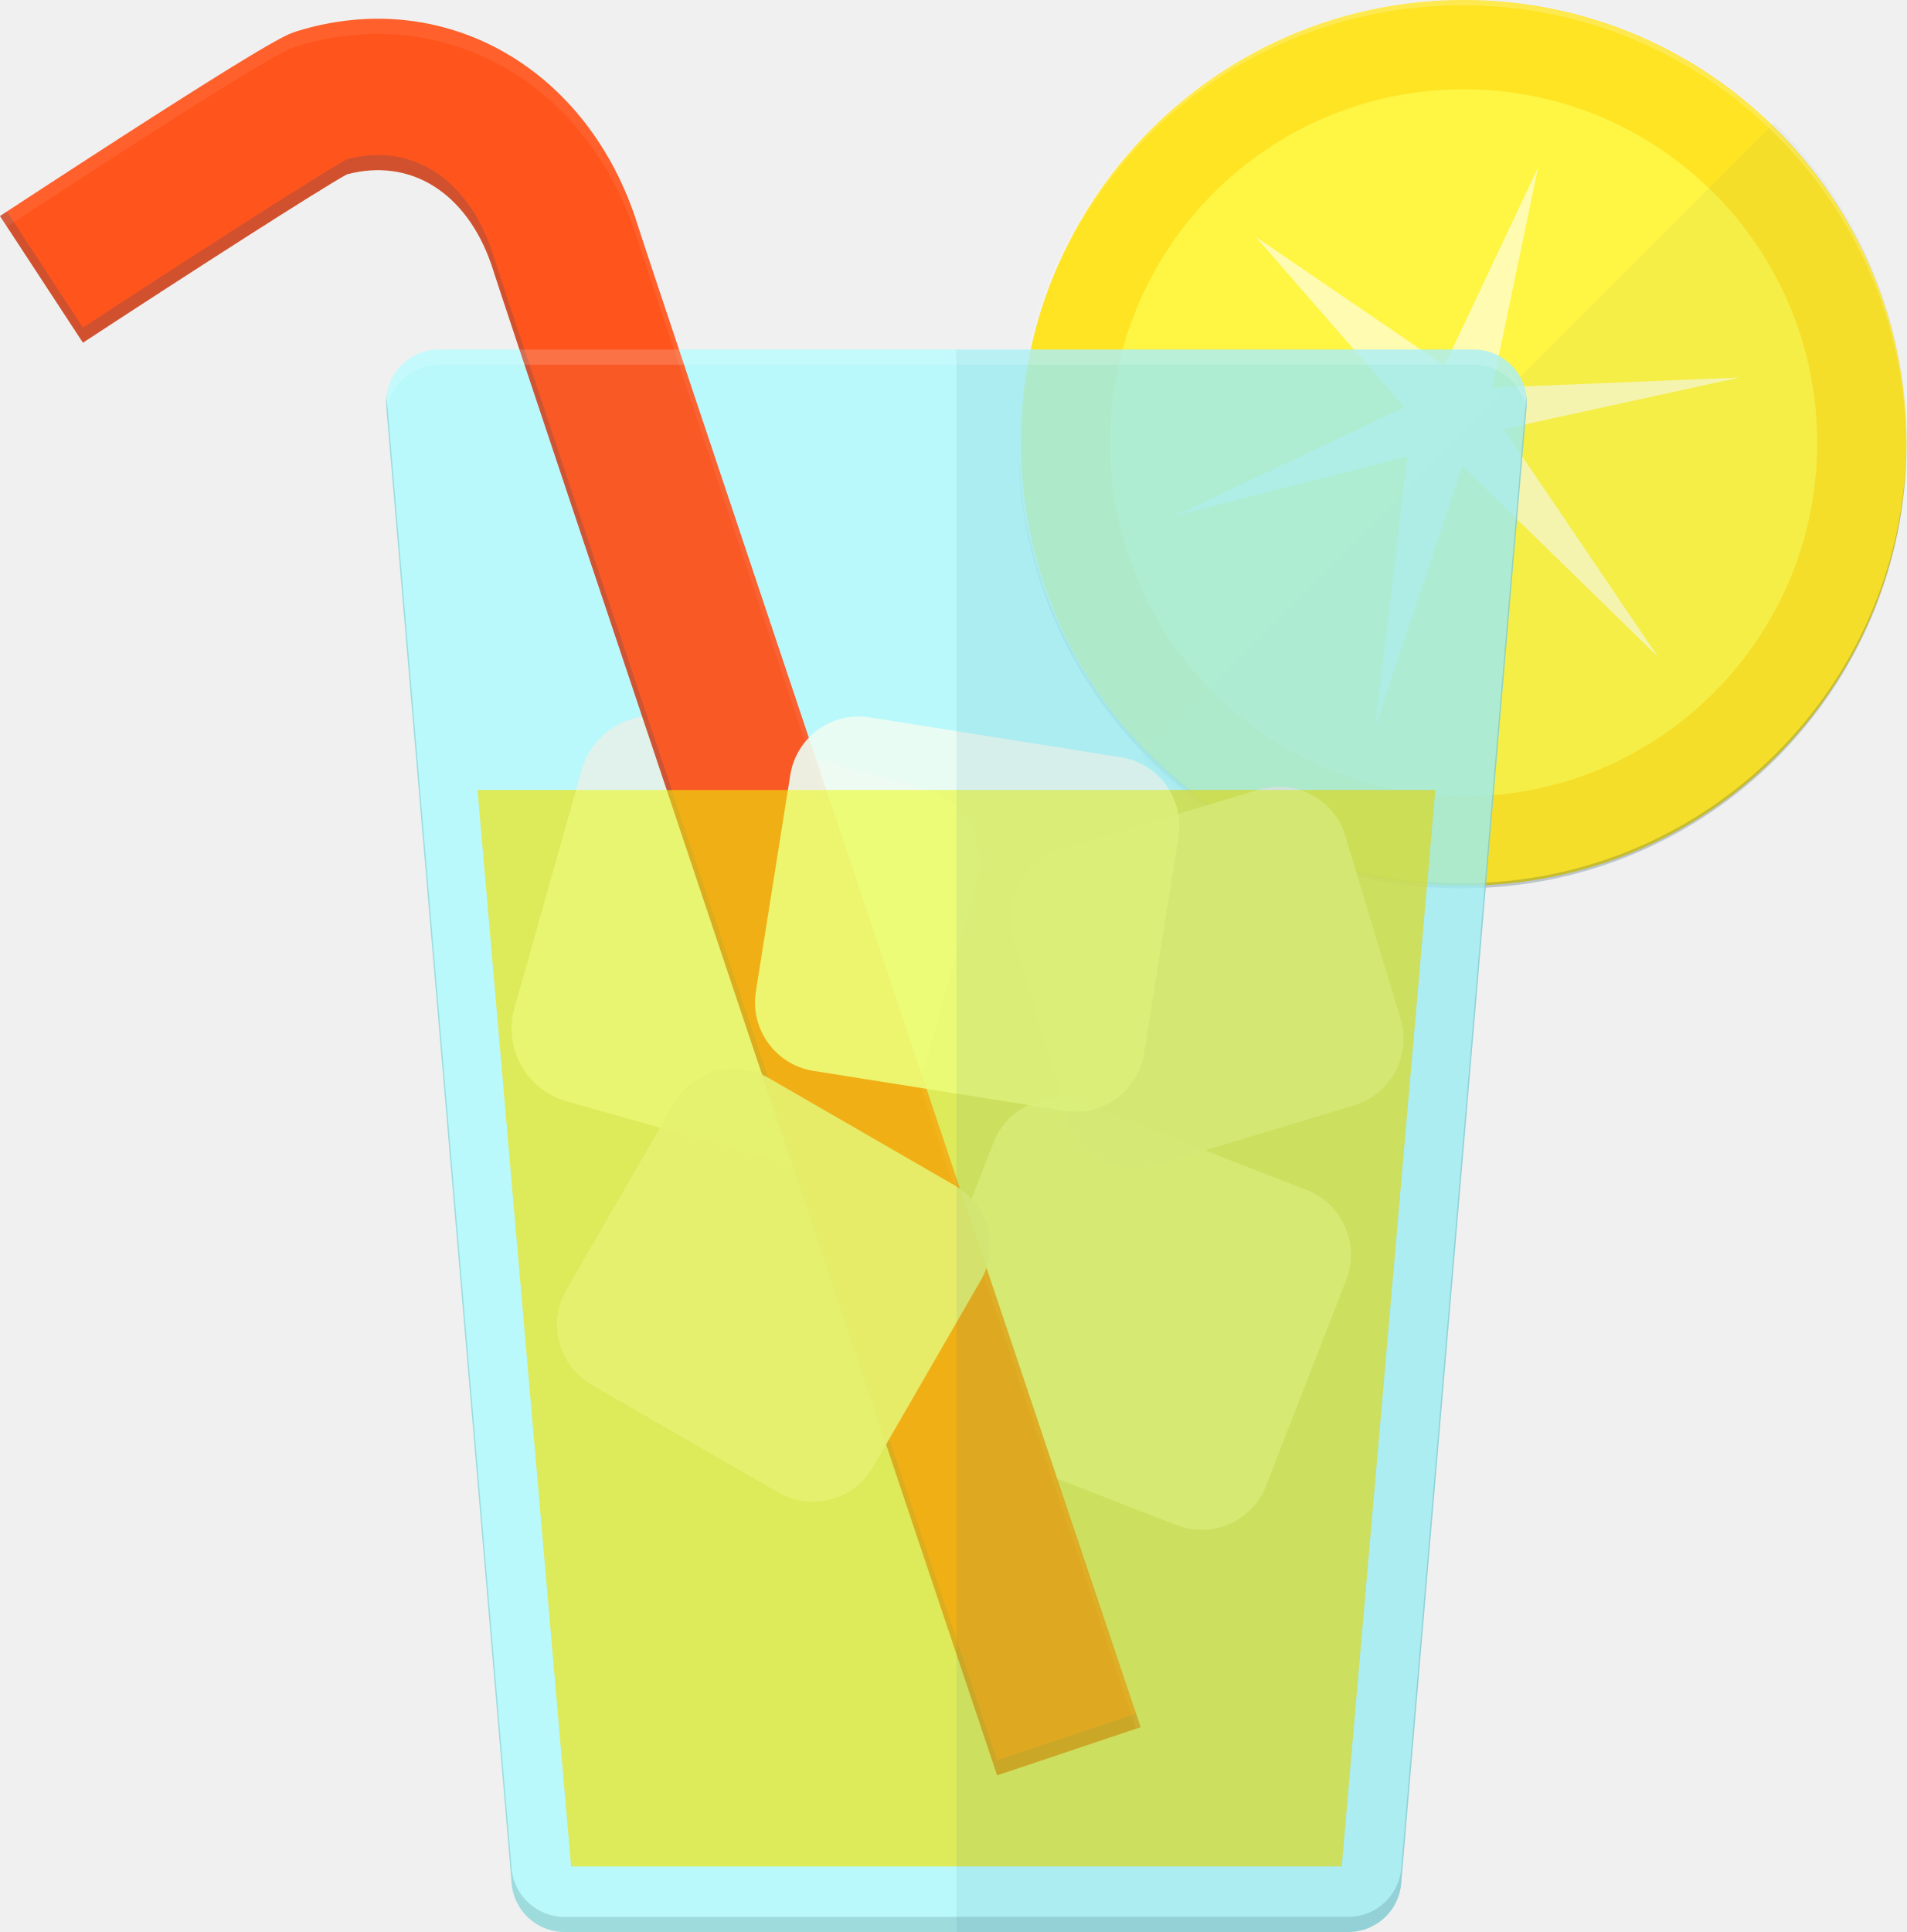
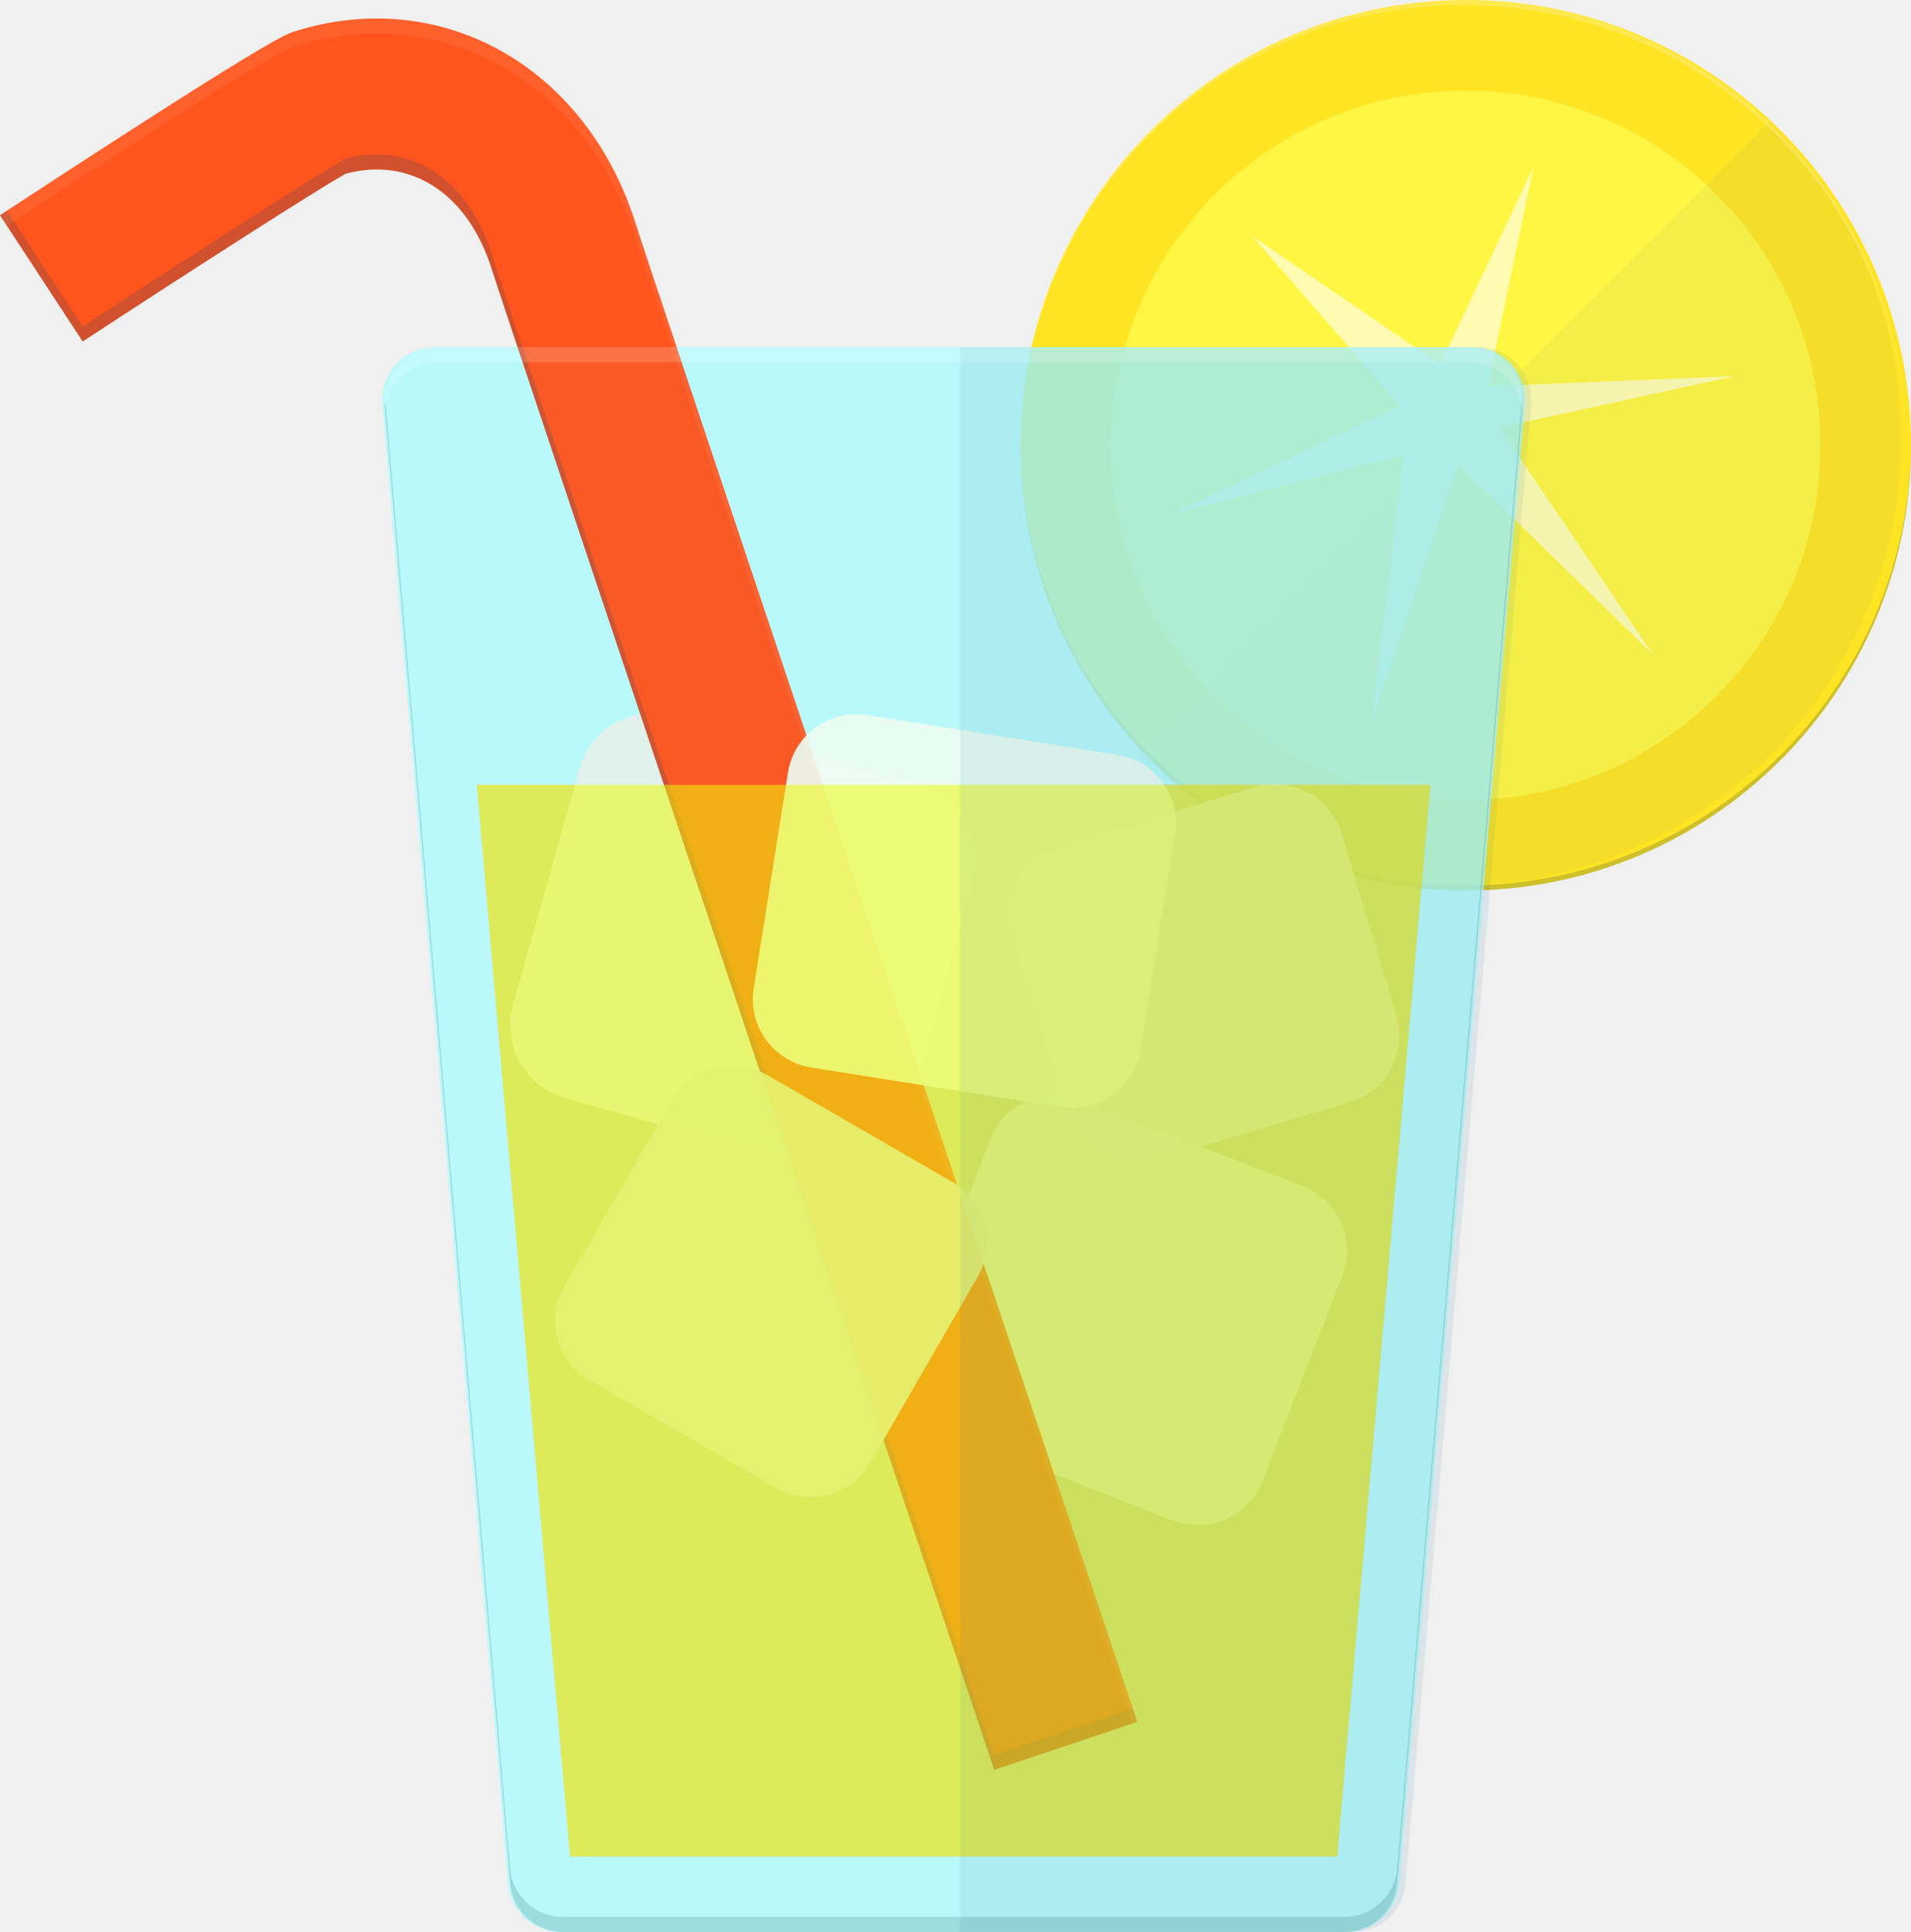
- <svg xmlns="http://www.w3.org/2000/svg" id="Lemonade" width="125.947" height="127.617" viewBox="0 0 125.947 127.617">
+ <svg xmlns="http://www.w3.org/2000/svg" id="Lemonade" width="126.614" height="128" viewBox="0 0 126.614 128">
  <defs>
    <style>
      .cls-1 {
        fill: #ffe424;
      }

      .cls-2 {
        fill: #fff543;
      }

      .cls-3 {
        opacity: 0.58;
      }

      .cls-14, .cls-22, .cls-4, .cls-8 {
        fill: #fff;
      }

      .cls-5 {
        opacity: 0.05;
      }

      .cls-6 {
        fill: #2a6e8c;
      }

      .cls-7 {
        fill: #0b3144;
      }

      .cls-13, .cls-20, .cls-7, .cls-8 {
        opacity: 0.2;
      }

      .cls-9 {
        fill: #aeffff;
        opacity: 0.78;
      }

      .cls-10 {
        fill: #e8b06a;
        opacity: 0.5;
      }

      .cls-11 {
        fill: #e9f4e9;
      }

      .cls-11, .cls-15, .cls-16, .cls-17 {
        opacity: 0.91;
      }

      .cls-12 {
        fill: #ff551d;
      }

      .cls-13 {
        fill: #18407a;
      }

      .cls-14 {
        opacity: 0.07;
      }

      .cls-15 {
        fill: #e8efe8;
      }

      .cls-16 {
        fill: #f3fff3;
      }

      .cls-17 {
        fill: #e3e8e3;
      }

      .cls-18 {
        fill: #efff00;
        opacity: 0.53;
      }

      .cls-19 {
        fill: #66b3e3;
        opacity: 0.04;
      }

      .cls-20 {
        fill: #2d6566;
      }

      .cls-21 {
        fill: #267391;
        opacity: 0.09;
      }

      .cls-22 {
        opacity: 0.15;
      }
    </style>
  </defs>
-   <circle class="cls-1" cx="96.695" cy="29.252" r="29.252" />
-   <circle class="cls-2" cx="96.695" cy="29.252" r="23.353" />
-   <g class="cls-3">
-     <polygon class="cls-4" points="101.611 11.066 98.578 25.608 114.899 24.939 99.337 28.341 109.53 43.383 96.613 30.774 90.872 47.955 92.979 30.15 77.583 34.083 92.77 26.901 82.953 15.639 95.426 24.156 101.611 11.066" />
+   <g id="Lemon">
+     <circle class="cls-1" cx="97.114" cy="29.5" r="29.5" />
+     <circle class="cls-2" cx="97.114" cy="29.5" r="23.5" />
+     <g class="cls-3">
+       <polygon class="cls-4" points="101.611 11.055 98.578 25.597 114.899 24.927 99.337 28.329 109.53 43.371 96.613 30.763 90.872 47.943 92.979 30.138 77.583 34.071 92.77 26.889 82.953 15.627 95.426 24.144 101.611 11.055" />
+     </g>
+     <g class="cls-5">
+       <path class="cls-6" d="M150.602,41.092,108.76,82.934a29.587,29.587,0,1,0,41.842-41.842Z" transform="translate(-33.38623 -33)" />
+     </g>
+     <path class="cls-7" d="M130.5,91.665a29.499,29.499,0,0,1-29.498-29.332c-0.0.056-.002.112-.002.168a29.5,29.5,0,0,0,59,0c0-.056-.002-.112-.002-.168A29.499,29.499,0,0,1,130.5,91.665Z" transform="translate(-33.38623 -33)" />
+     <path class="cls-8" d="M130.332,33.333a29.331,29.331,0,0,1,29.33,29.166c0-.056.002-.111.002-.167a29.332,29.332,0,0,0-58.665,0c0,.056.002.111.002.167A29.331,29.331,0,0,1,130.332,33.333Z" transform="translate(-33.38623 -33)" />
  </g>
-   <g class="cls-5">
-     <path class="cls-6" d="M150.602,41.092,108.76,82.934a29.587,29.587,0,1,0,41.842-41.842Z" transform="translate(-33.38623 -32.98828)" />
+   <path id="glassBottom" class="cls-9" d="M130.92,56H62.223a3.503,3.503,0,0,0-3.491,3.8l8.323,97.993A3.503,3.503,0,0,0,70.546,161h52.051a3.503,3.503,0,0,0,3.491-3.207l8.323-97.993A3.503,3.503,0,0,0,130.92,56Z" transform="translate(-33.38623 -33)" />
+   <polygon id="lemonade2" class="cls-10" points="94.773 52 31.597 52 37.77 123 88.6 123 94.773 52" />
+   <rect id="cube5" class="cls-11" x="69.073" y="82.272" width="27.129" height="26.29" rx="4.991" ry="4.991" transform="translate(-4.38776 -51.84682) rotate(15.74793)" />
+   <rect id="cube1" class="cls-11" x="95.52" y="107.91" width="25.015" height="23.756" rx="4.583" ry="4.583" transform="matrix(0.93181, 0.36294, -0.36294, 0.93181, 17.45556, -64.03945)" />
+   <g id="Straw">
+     <path id="straw-2" data-name="straw" class="cls-12" d="M99.26,150.258C97.942,146.334,67.249,54.893,65.85,50.471c-1.645-4.777-5.362-7.087-9.554-5.964-1.873,1.039-10.136,6.34-17.431,11.117L33.386,47.258C50.845,35.825,52.199,35.335,52.777,35.126l.219-.073c9.527-2.952,18.922,2.2,22.339,12.252l.048.149c.687,2.246,22.119,66.146,33.356,99.622Z" transform="translate(-33.38623 -33)" />
+     <path class="cls-13" d="M99.26,149.258C97.942,145.334,67.249,53.893,65.85,49.471c-1.645-4.777-5.362-7.087-9.554-5.964-1.873,1.039-10.136,6.34-17.431,11.117l-5.02-7.665c-.155.101-.301.197-.459.3l5.479,8.365c7.294-4.777,15.558-10.078,17.431-11.117,4.192-1.123,7.909,1.188,9.554,5.964,1.399,4.422,32.093,95.863,33.41,99.787l9.48-3.182c-.099-.295-.201-.599-.302-.899Z" transform="translate(-33.38623 -33)" />
+     <path class="cls-14" d="M52.777,36.126l.219-.073c9.527-2.952,18.922,2.2,22.339,12.252l.048.149c.68,2.226,21.741,65.018,33.055,98.723l.302-.101C97.503,113.601,76.07,49.7,75.384,47.454l-.048-.149c-3.417-10.052-12.812-15.204-22.339-12.252l-.219.073c-.579.209-1.933.699-19.391,12.132l.459.7C50.86,36.822,52.204,36.334,52.777,36.126Z" transform="translate(-33.38623 -33)" />
  </g>
-   <path class="cls-7" d="M130.001,91.331a29.331,29.331,0,0,1-29.33-29.166c-0.0.056-.002.111-.002.167a29.332,29.332,0,1,0,58.665,0c0-.056-.002-.111-.002-.167A29.331,29.331,0,0,1,130.001,91.331Z" transform="translate(-33.38623 -32.98828)" />
-   <path class="cls-8" d="M130.001,33.333a29.331,29.331,0,0,1,29.33,29.166c0-.056.002-.111.002-.167a29.332,29.332,0,1,0-58.665,0c0,.056.002.111.002.167A29.331,29.331,0,0,1,130.001,33.333Z" transform="translate(-33.38623 -32.98828)" />
-   <path class="cls-9" d="M130.748,56.079H62.395A3.503,3.503,0,0,0,58.904,59.879l8.283,97.519a3.503,3.503,0,0,0,3.491,3.207h51.787a3.503,3.503,0,0,0,3.491-3.207l8.283-97.519A3.503,3.503,0,0,0,130.748,56.079Z" transform="translate(-33.38623 -32.98828)" />
-   <polygon class="cls-10" points="94.818 52.183 31.552 52.183 37.734 123.285 88.636 123.285 94.818 52.183" />
-   <rect class="cls-11" x="69.073" y="82.272" width="27.129" height="26.29" rx="4.991" ry="4.991" transform="translate(-4.38776 -51.8351) rotate(15.74793)" />
-   <rect class="cls-11" x="95.52" y="107.91" width="25.015" height="23.756" rx="4.583" ry="4.583" transform="matrix(0.93181, 0.36294, -0.36294, 0.93181, 17.45556, -64.02773)" />
-   <path class="cls-12" d="M99.26,150.258C97.942,146.334,67.249,54.893,65.85,50.471c-1.645-4.777-5.362-7.087-9.554-5.964-1.873,1.039-10.136,6.34-17.431,11.117L33.386,47.258C50.845,35.825,52.199,35.335,52.777,35.126l.219-.073c9.527-2.952,18.922,2.2,22.339,12.252l.048.149c.687,2.246,22.119,66.146,33.356,99.622Z" transform="translate(-33.38623 -32.98828)" />
-   <path class="cls-13" d="M99.26,149.258C97.942,145.334,67.249,53.893,65.85,49.471c-1.645-4.777-5.362-7.087-9.554-5.964-1.873,1.039-10.136,6.34-17.431,11.117l-5.02-7.665c-.155.101-.301.197-.459.3l5.479,8.365c7.294-4.777,15.558-10.078,17.431-11.117,4.192-1.123,7.909,1.188,9.554,5.964,1.399,4.422,32.093,95.863,33.41,99.787l9.48-3.182c-.099-.295-.201-.599-.302-.899Z" transform="translate(-33.38623 -32.98828)" />
-   <path class="cls-14" d="M52.777,36.126l.219-.073c9.527-2.952,18.922,2.2,22.339,12.252l.048.149c.68,2.226,21.741,65.018,33.055,98.723l.302-.101C97.503,113.601,76.07,49.7,75.384,47.454l-.048-.149c-3.417-10.052-12.812-15.204-22.339-12.252l-.219.073c-.579.209-1.933.699-19.391,12.132l.459.7C50.86,36.822,52.204,36.334,52.777,36.126Z" transform="translate(-33.38623 -32.98828)" />
-   <rect class="cls-15" x="101.637" y="86.668" width="22.941" height="21.787" rx="4.583" ry="4.583" transform="translate(-56.75148 3.85459) rotate(-16.7946)" />
-   <rect class="cls-16" x="84.298" y="81.546" width="25.967" height="23.644" rx="4.583" ry="4.583" transform="translate(-17.52694 -47.09915) rotate(9.02966)" />
-   <rect class="cls-17" x="72.783" y="106.188" width="23.401" height="23.401" rx="4.583" ry="4.583" transform="translate(36.87666 -59.43629) rotate(30)" />
-   <polygon class="cls-18" points="94.818 52.183 31.552 52.183 37.734 123.285 88.636 123.285 94.818 52.183" />
-   <path class="cls-19" d="M130.748,56.079H62.395A3.503,3.503,0,0,0,58.904,59.879l8.283,97.519a3.503,3.503,0,0,0,3.491,3.207h51.787a3.503,3.503,0,0,0,3.491-3.207l8.283-97.519A3.503,3.503,0,0,0,130.748,56.079Z" transform="translate(-33.38623 -32.98828)" />
-   <path id="Shadow" class="cls-20" d="M125.956,156.399a3.503,3.503,0,0,1-3.491,3.207H70.678a3.503,3.503,0,0,1-3.491-3.207L58.924,59.113a3.515,3.515,0,0,0-.02.766l8.283,97.519a3.503,3.503,0,0,0,3.491,3.207h51.787a3.503,3.503,0,0,0,3.491-3.207l8.283-97.519a3.515,3.515,0,0,0-.02-.766Z" transform="translate(-33.38623 -32.98828)" />
-   <path class="cls-21" d="M130.748,56.079H96.571v104.526h25.893a3.503,3.503,0,0,0,3.491-3.207L134.239,59.879A3.503,3.503,0,0,0,130.748,56.079Z" transform="translate(-33.38623 -32.98828)" />
-   <path class="cls-22" d="M62.395,57.079h68.353a3.504,3.504,0,0,1,3.471,3.034l.02-.234a3.503,3.503,0,0,0-3.491-3.8H62.395a3.503,3.503,0,0,0-3.491,3.8l.02.234A3.504,3.504,0,0,1,62.395,57.079Z" transform="translate(-33.38623 -32.98828)" />
+   <rect id="cube4" class="cls-15" x="101.637" y="86.668" width="22.941" height="21.787" rx="4.583" ry="4.583" transform="translate(-56.75148 3.84287) rotate(-16.7946)" />
+   <rect id="cube3" class="cls-16" x="84.298" y="81.546" width="25.967" height="23.644" rx="4.583" ry="4.583" transform="translate(-17.52694 -47.11087) rotate(9.02966)" />
+   <rect id="cube2" class="cls-17" x="72.783" y="106.188" width="23.401" height="23.401" rx="4.583" ry="4.583" transform="translate(36.87666 -59.44801) rotate(30)" />
+   <polygon id="lemonade1" class="cls-18" points="94.773 52 31.597 52 37.77 123 88.6 123 94.773 52" />
+   <g id="glassTop">
+     <path class="cls-19" d="M130.92,56H62.223a3.503,3.503,0,0,0-3.491,3.8l8.323,97.993A3.503,3.503,0,0,0,70.546,161h52.051a3.503,3.503,0,0,0,3.491-3.207l8.323-97.993A3.503,3.503,0,0,0,130.92,56Z" transform="translate(-33.38623 -33)" />
+     <path id="Shadow" class="cls-20" d="M122.465,160H70.678a3.503,3.503,0,0,1-3.491-3.207L58.924,59.507a3.515,3.515,0,0,0-.02.766l8.283,97.519A3.503,3.503,0,0,0,70.678,161h51.787a3.503,3.503,0,0,0,3.491-3.207l8.283-97.519a3.515,3.515,0,0,0-.02-.766l-8.263,97.286A3.503,3.503,0,0,1,122.465,160Z" transform="translate(-33.38623 -33)" />
+     <path class="cls-21" d="M131.349,56H97V161h26.025a3.503,3.503,0,0,0,3.491-3.207l8.323-97.993A3.503,3.503,0,0,0,131.349,56Z" transform="translate(-33.38623 -33)" />
+     <path id="highlight" class="cls-22" d="M62.395,57h68.353a3.504,3.504,0,0,1,3.471,3.034l.02-.234A3.503,3.503,0,0,0,130.748,56H62.395a3.503,3.503,0,0,0-3.491,3.8l.02.234A3.504,3.504,0,0,1,62.395,57Z" transform="translate(-33.38623 -33)" />
+   </g>
</svg>
